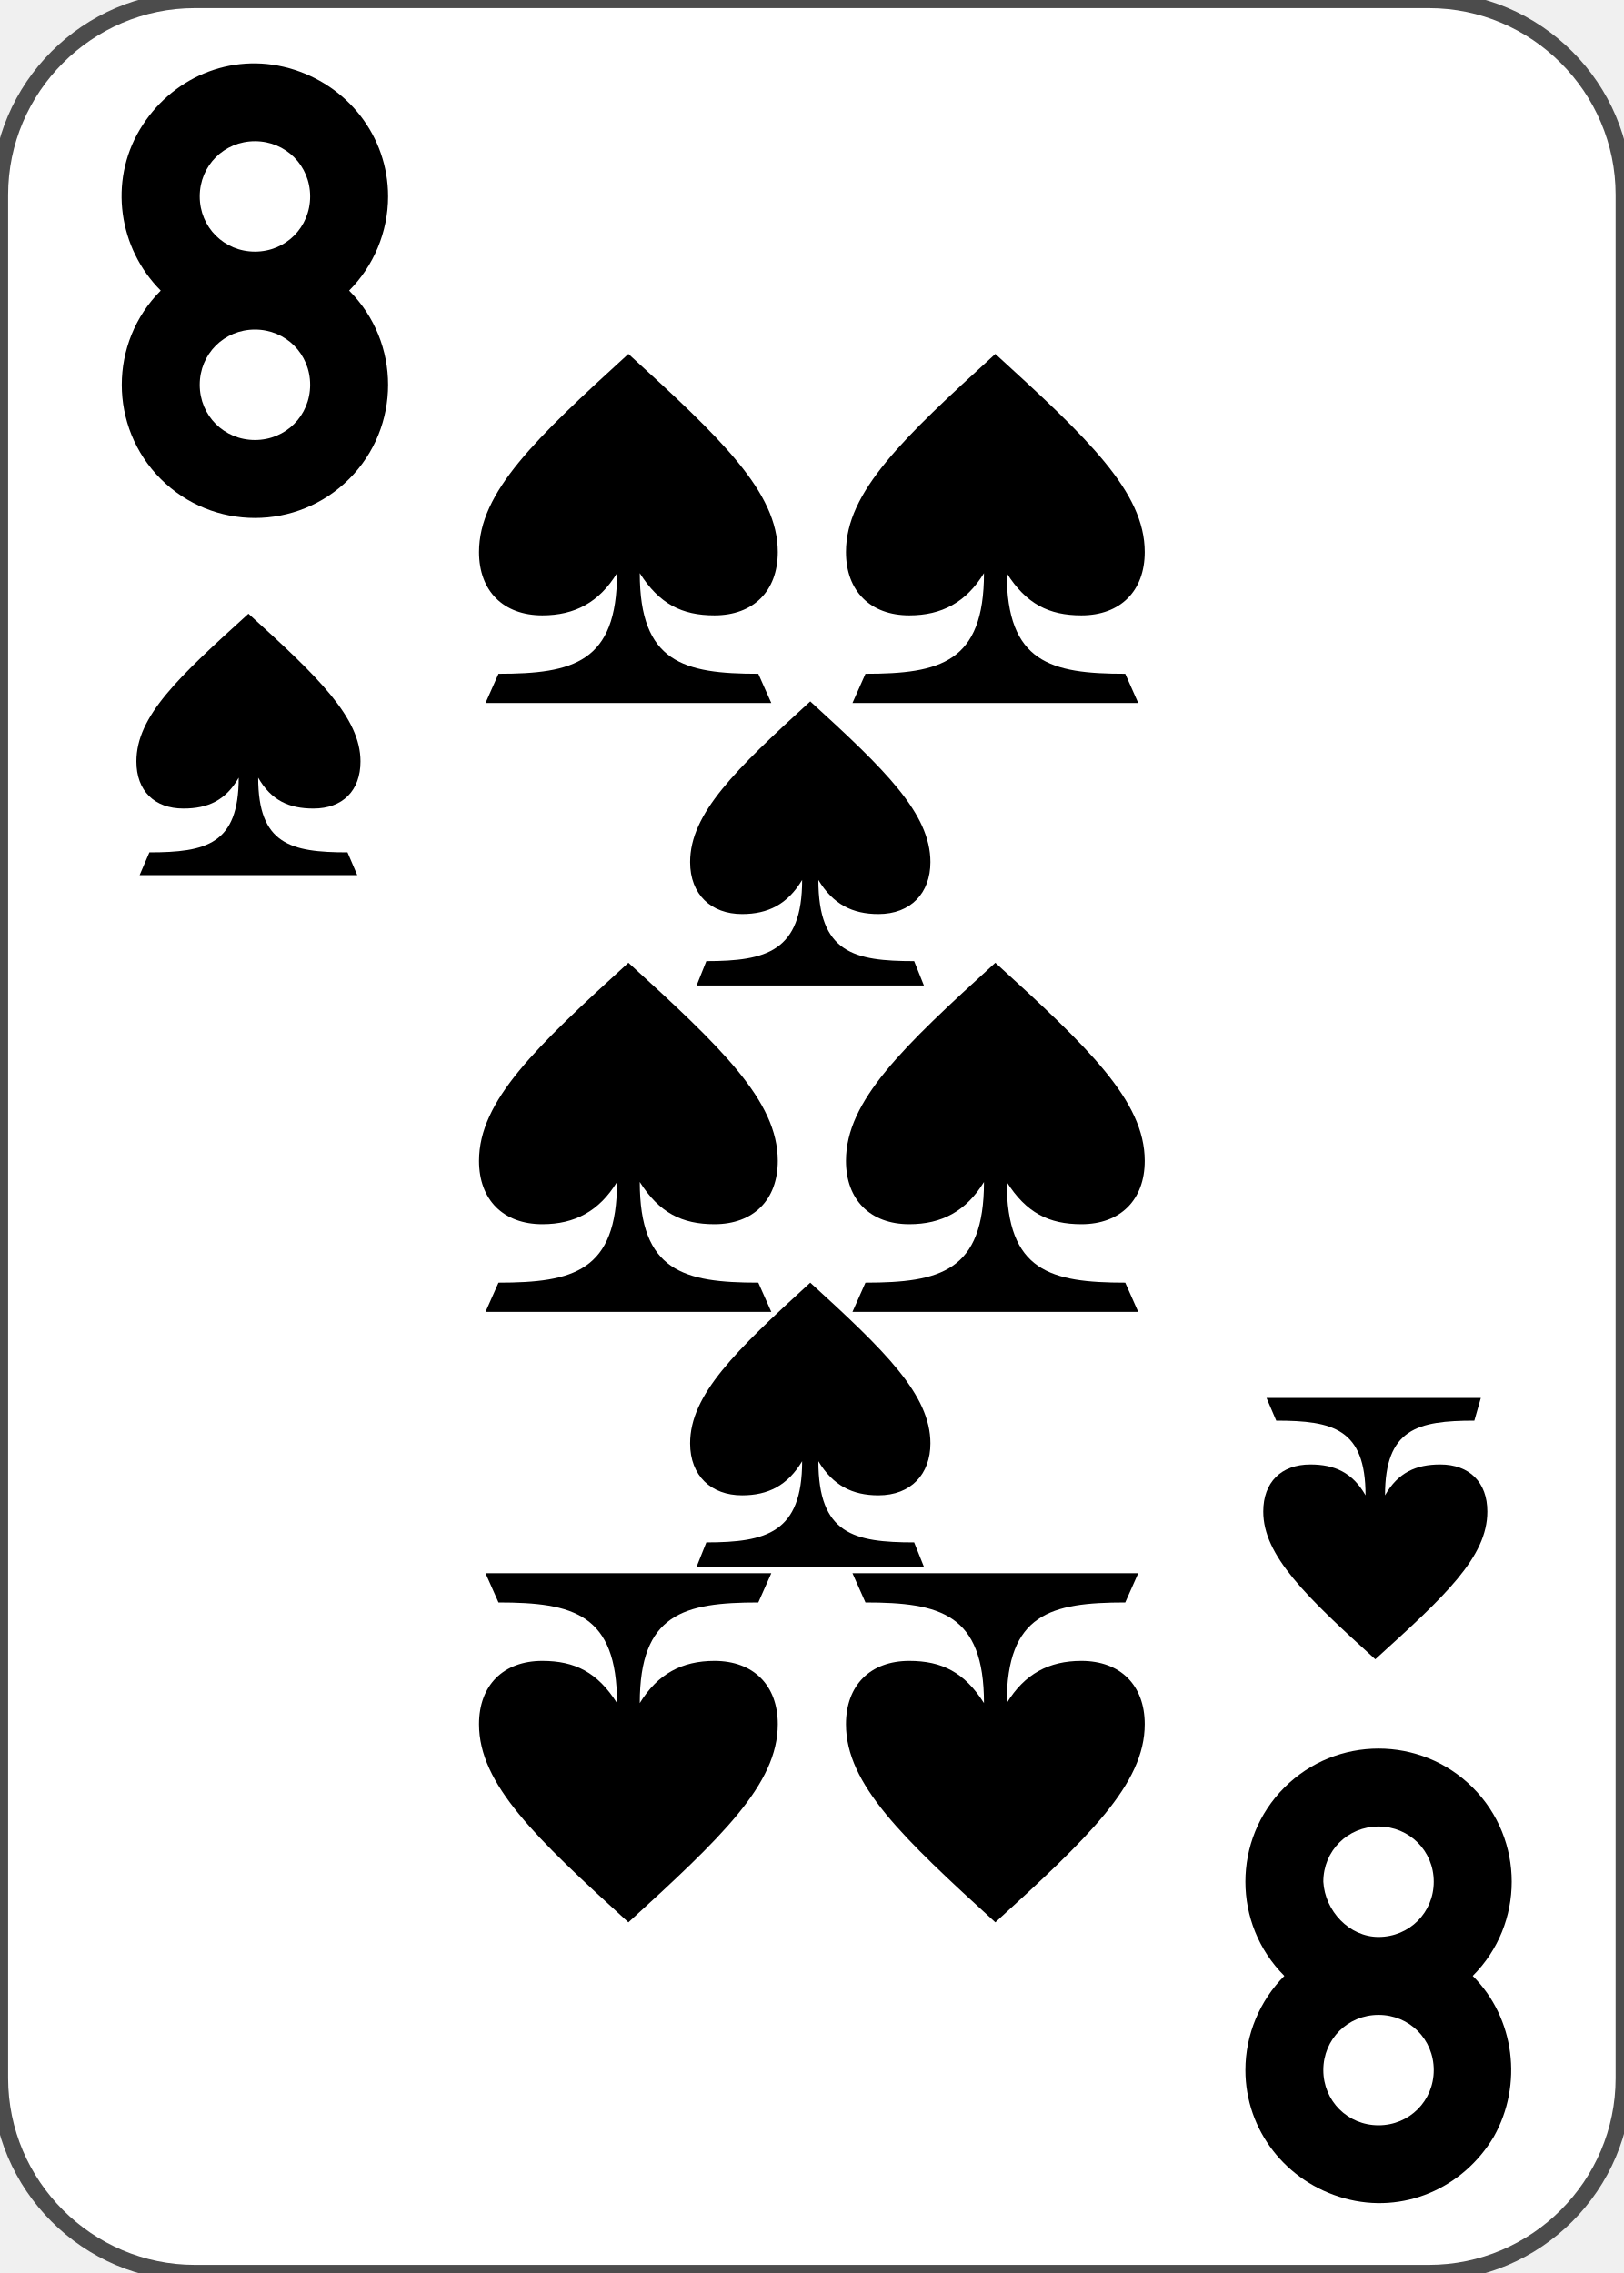
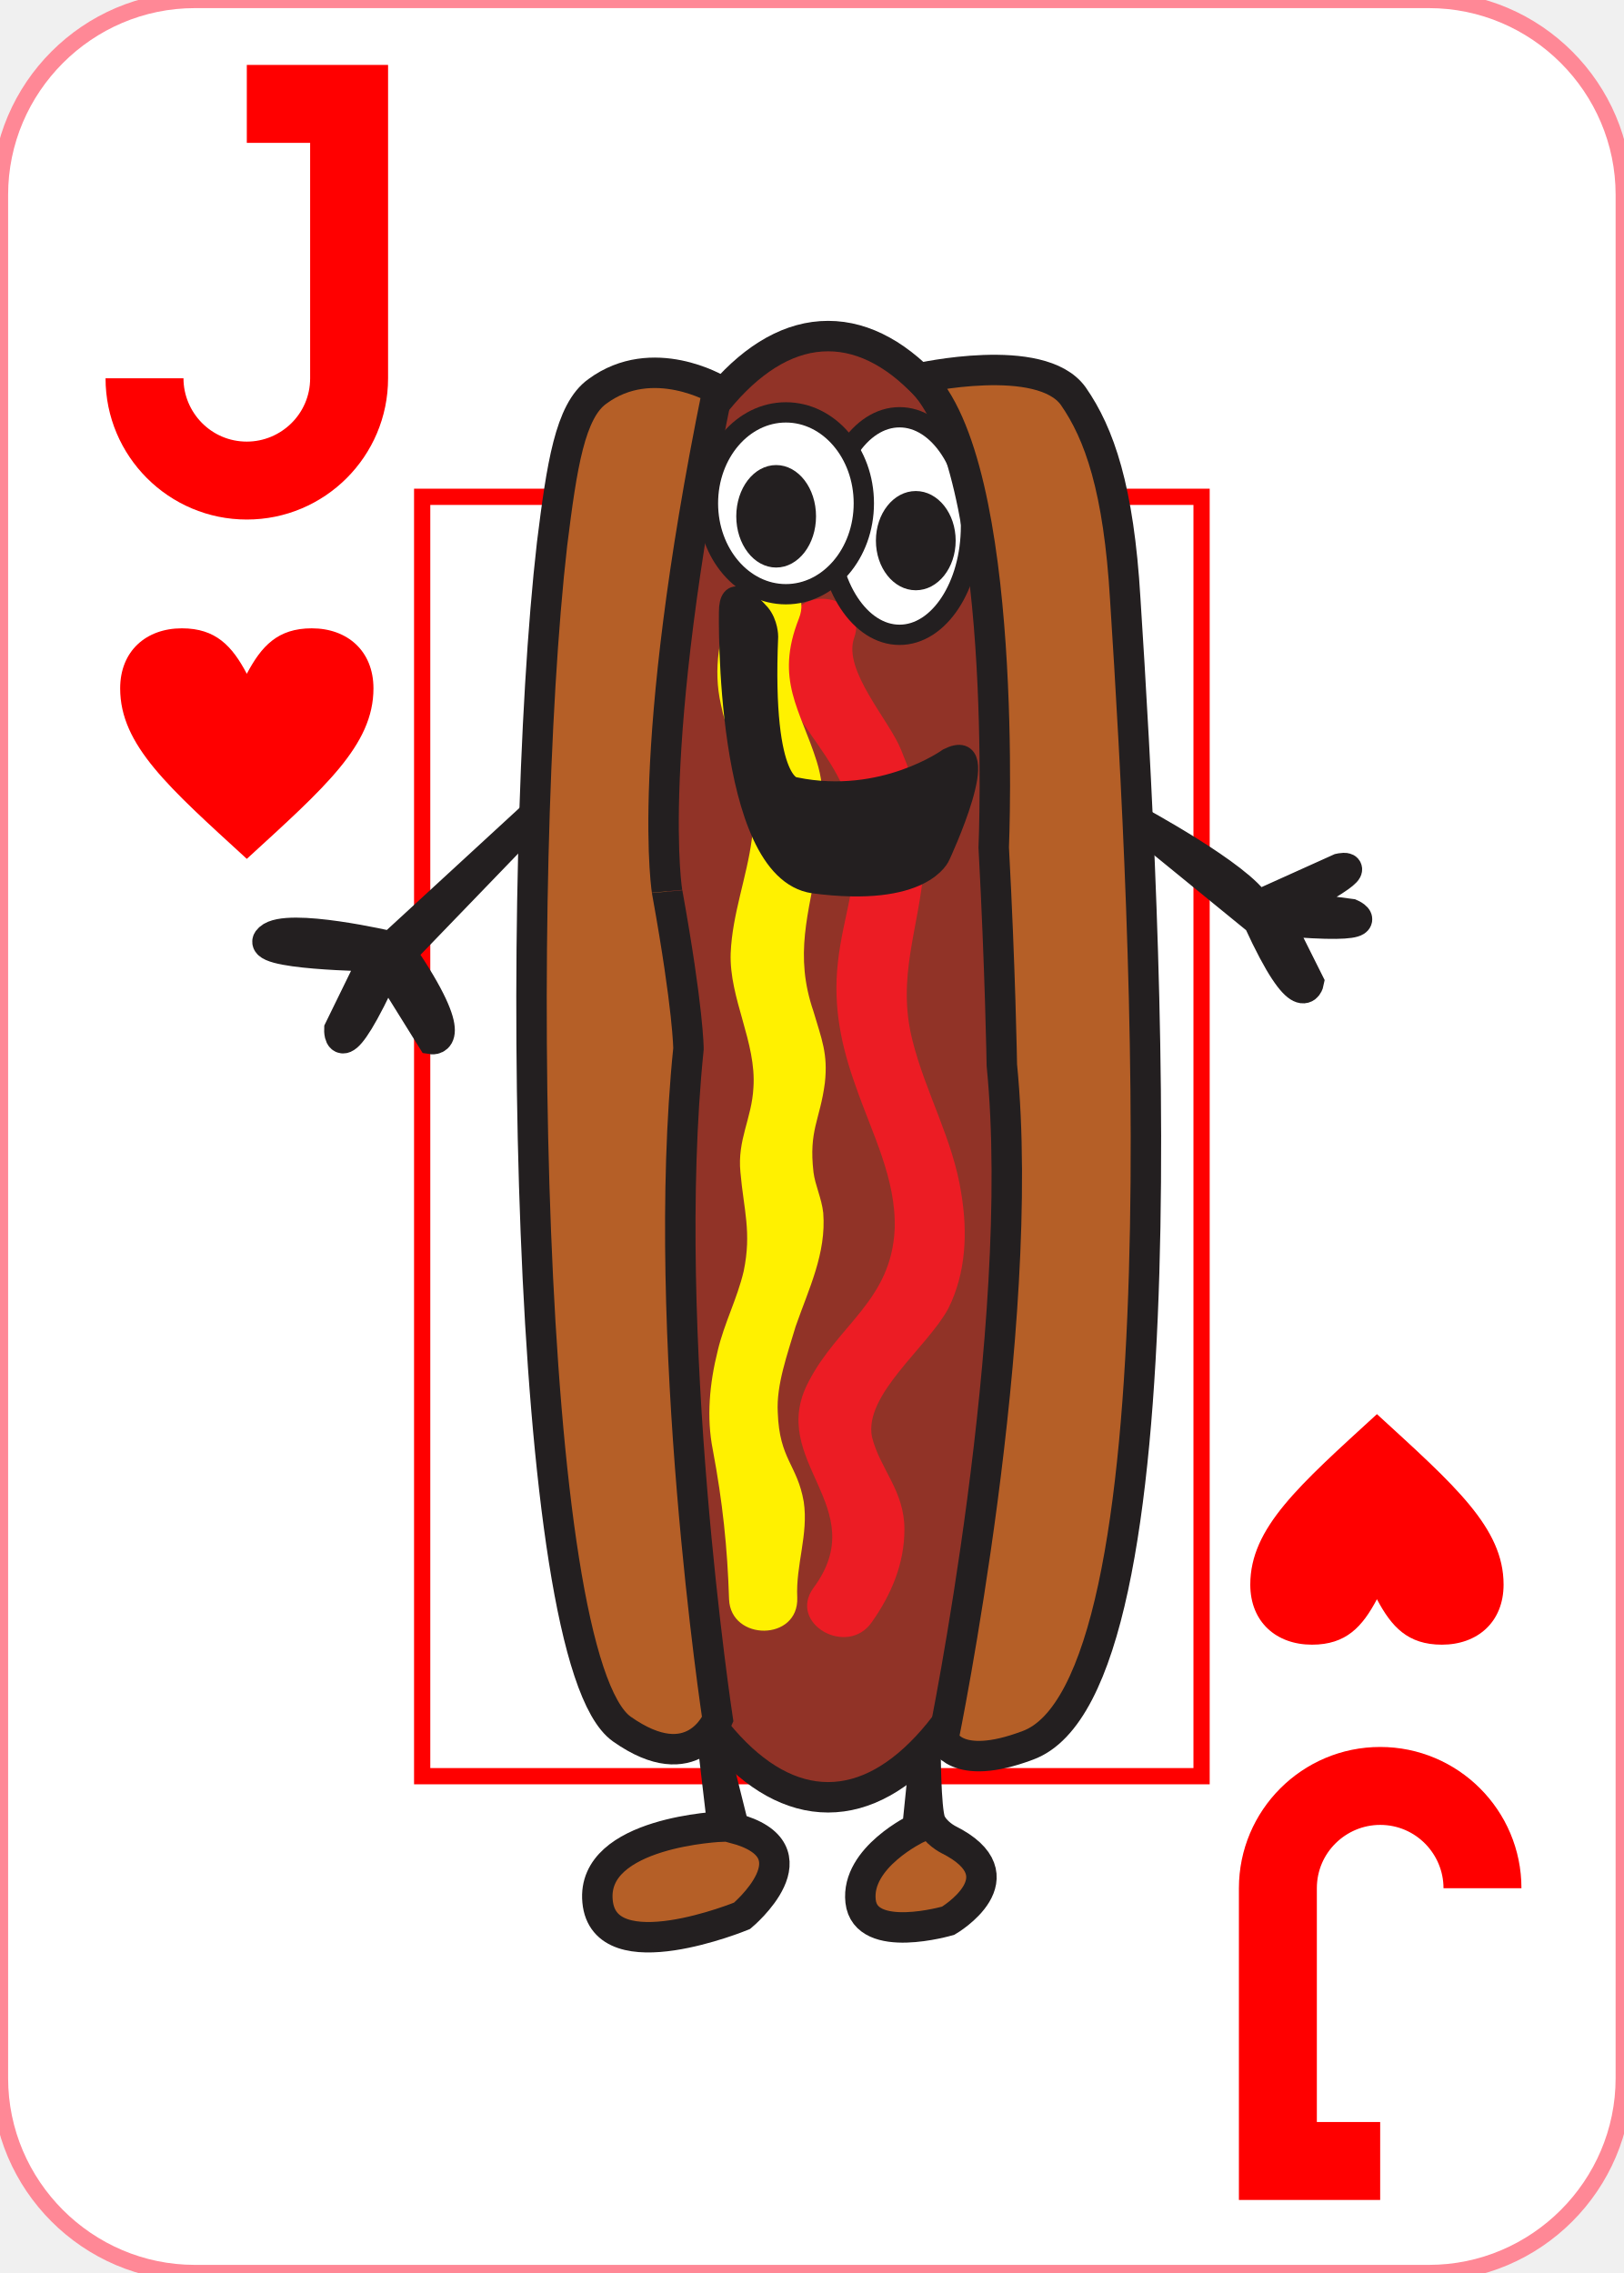
<svg xmlns="http://www.w3.org/2000/svg" version="1.1" id="Layer_1" x="0px" y="0px" viewBox="0 0 100 140" style="enable-background:new 0 0 100 140;" xml:space="preserve">
  <style type="text/css">
- 	.st0{fill:#FFFFFF;stroke:#4C4C4C;stroke-miterlimit:10;}
+ 	.st0{fill:#FFFFFF;stroke:#FF8896;stroke-miterlimit:10;}
+ 	.st1{fill:#FF0000;}
+ 	.st2{fill:none;stroke:#FF0000;stroke-miterlimit:10;}
+ 	.st3{fill:#913327;stroke:#231F20;stroke-width:1.875;stroke-miterlimit:10;}
+ 	.st4{fill:#B55F27;stroke:#231F20;stroke-width:1.875;stroke-miterlimit:10;}
+ 	.st5{fill:#EC1C24;}
+ 	.st6{fill:#FFF100;}
+ 	.st7{fill:#231F20;stroke:#231F20;stroke-width:1.25;stroke-miterlimit:10;}
+ 	.st8{fill:#FFFFFF;stroke:#231F20;stroke-width:1.25;stroke-miterlimit:10;}
+ 	.st9{fill:#231F20;stroke:#231F20;stroke-width:0.312;stroke-miterlimit:10;}
</style>
  <path class="st0" d="M88,140H12c-6.6,0-12-5.4-12-12V12C0,5.4,5.4,0,12,0h76c6.6,0,12,5.4,12,12v116C100,134.6,94.6,140,88,140z" />
  <g>
-     <path d="M21.5,17.9c3.2,3.2,3.2,8.4,0,11.6s-8.4,3.2-11.6,0s-3.2-8.4,0-11.6C7.3,15.3,6.7,11.2,8.6,8s5.6-4.8,9.2-3.8   s6.1,4.2,6.1,7.9C23.9,14.3,23,16.4,21.5,17.9z M15.7,20.3c-1.9,0-3.4,1.5-3.4,3.4s1.5,3.4,3.4,3.4s3.4-1.5,3.4-3.4   C19.1,21.8,17.6,20.3,15.7,20.3z M15.7,15.5c1.9,0,3.4-1.5,3.4-3.4s-1.5-3.4-3.4-3.4s-3.4,1.5-3.4,3.4C12.3,14,13.8,15.5,15.7,15.5   z" />
+     <path class="st1" d="M23.9,4v19.3c0,4.8-3.9,8.7-8.7,8.7s-8.7-3.9-8.7-8.7h4.8c0,2.1,1.7,3.9,3.9,3.9c2.1,0,3.9-1.7,3.9-3.9V8.8   h-3.9V4H23.9z" />
  </g>
  <g>
-     <path d="M79.1,121.7c-3.2-3.2-3.2-8.4,0-11.6s8.4-3.2,11.6,0s3.2,8.4,0,11.6c2.6,2.6,3.1,6.7,1.3,9.9c-1.9,3.2-5.6,4.8-9.2,3.8   s-6.1-4.2-6.1-7.9C76.7,125.3,77.6,123.2,79.1,121.7z M84.9,119.3c1.9,0,3.4-1.5,3.4-3.4s-1.5-3.4-3.4-3.4s-3.4,1.5-3.4,3.4   C81.6,117.7,83.1,119.3,84.9,119.3z M84.9,124.1c-1.9,0-3.4,1.5-3.4,3.4c0,1.9,1.5,3.4,3.4,3.4s3.4-1.5,3.4-3.4   C88.3,125.6,86.8,124.1,84.9,124.1z" />
+     <path class="st1" d="M76.3,135.6v-19.3c0-4.8,3.9-8.7,8.7-8.7c4.8,0,8.7,3.9,8.7,8.7h-4.8c0-2.1-1.7-3.9-3.9-3.9   c-2.1,0-3.9,1.7-3.9,3.9v14.4H85v4.8h-8.7V135.6z" />
+   </g>
+   <rect x="26" y="30.6" class="st2" width="48" height="78.8" />
+   <g>
+     <path class="st1" d="M77,97.6c0-3.5,3-6.1,7.8-10.5c4.8,4.4,7.8,7,7.8,10.5c0,2.3-1.6,3.7-3.8,3.7c-2.1,0-3.1-1.1-4-2.8   c-0.9,1.7-1.9,2.8-4,2.8C78.6,101.3,77,99.9,77,97.6z" />
  </g>
  <g>
-     <path d="M9.2,52.5c3.5,0,5.5-0.5,5.5-4.6c-0.8,1.4-1.9,1.9-3.4,1.9c-1.8,0-2.9-1.1-2.9-2.9c0-2.8,2.6-5.2,6.9-9.1   c4.3,3.9,6.9,6.4,6.9,9.1c0,1.8-1.1,2.9-2.9,2.9c-1.5,0-2.6-0.5-3.4-1.9c0,4.1,2,4.6,5.5,4.6l0.6,1.4H8.6L9.2,52.5z" />
+     <path class="st1" d="M23,42.4c0,3.5-3,6.1-7.8,10.5c-4.8-4.4-7.8-7-7.8-10.5c0-2.3,1.6-3.7,3.8-3.7c2.1,0,3.1,1.1,4,2.8   c0.9-1.7,1.9-2.8,4-2.8C21.4,38.7,23,40.1,23,42.4z" />
  </g>
  <g>
-     <path d="M90.8,87.5c-3.5,0-5.5,0.5-5.5,4.6c0.8-1.4,1.9-1.9,3.4-1.9c1.8,0,2.9,1.1,2.9,2.9c0,2.8-2.6,5.2-6.9,9.1   c-4.3-3.9-6.9-6.4-6.9-9.1c0-1.8,1.1-2.9,2.9-2.9c1.5,0,2.6,0.5,3.4,1.9c0-4.1-2-4.6-5.5-4.6L78,86.1h13.2L90.8,87.5z" />
-   </g>
-   <g>
-     <path d="M30.7,41.5c4.6,0,7.3-0.7,7.3-6.2c-1.1,1.8-2.6,2.6-4.6,2.6c-2.4,0-3.9-1.5-3.9-3.9c0-3.7,3.5-7,9.2-12.2   c5.7,5.2,9.2,8.5,9.2,12.2c0,2.4-1.5,3.9-3.9,3.9c-2,0-3.4-0.7-4.6-2.6c0,5.5,2.7,6.2,7.3,6.2l0.8,1.8H29.9L30.7,41.5z" />
-   </g>
-   <g>
-     <path d="M53.3,41.5c4.6,0,7.3-0.7,7.3-6.2c-1.1,1.8-2.6,2.6-4.6,2.6c-2.4,0-3.9-1.5-3.9-3.9c0-3.7,3.5-7,9.2-12.2   C67,27,70.5,30.3,70.5,34c0,2.4-1.5,3.9-3.9,3.9c-2,0-3.4-0.7-4.6-2.6c0,5.5,2.7,6.2,7.3,6.2l0.8,1.8H52.5L53.3,41.5z" />
-   </g>
-   <g>
-     <path d="M30.7,79c4.6,0,7.3-0.7,7.3-6.2c-1.1,1.8-2.6,2.6-4.6,2.6c-2.4,0-3.9-1.5-3.9-3.9c0-3.7,3.5-7,9.2-12.2   c5.7,5.2,9.2,8.5,9.2,12.2c0,2.4-1.5,3.9-3.9,3.9c-2,0-3.4-0.7-4.6-2.6c0,5.5,2.7,6.2,7.3,6.2l0.8,1.8H29.9L30.7,79z" />
-   </g>
-   <g>
-     <path d="M53.3,79c4.6,0,7.3-0.7,7.3-6.2c-1.1,1.8-2.6,2.6-4.6,2.6c-2.4,0-3.9-1.5-3.9-3.9c0-3.7,3.5-7,9.2-12.2   c5.7,5.2,9.2,8.5,9.2,12.2c0,2.4-1.5,3.9-3.9,3.9c-2,0-3.4-0.7-4.6-2.6c0,5.5,2.7,6.2,7.3,6.2l0.8,1.8H52.5L53.3,79z" />
-   </g>
-   <g>
-     <path d="M43.5,59.2c3.7,0,5.9-0.6,5.9-5c-0.9,1.5-2.1,2.1-3.7,2.1c-1.9,0-3.2-1.2-3.2-3.2c0-3,2.8-5.7,7.4-9.9   c4.6,4.2,7.4,6.9,7.4,9.9c0,1.9-1.2,3.2-3.2,3.2c-1.6,0-2.8-0.6-3.7-2.1c0,4.5,2.2,5,5.9,5l0.6,1.5h-14L43.5,59.2z" />
-   </g>
-   <g>
-     <path d="M43.5,95c3.7,0,5.9-0.6,5.9-5c-0.9,1.5-2.1,2.1-3.7,2.1c-1.9,0-3.2-1.2-3.2-3.2c0-3,2.8-5.7,7.4-9.9   c4.6,4.2,7.4,6.9,7.4,9.9c0,1.9-1.2,3.2-3.2,3.2c-1.6,0-2.8-0.6-3.7-2.1c0,4.5,2.2,5,5.9,5l0.6,1.5h-14L43.5,95z" />
-   </g>
-   <g>
-     <path d="M69.3,98.7c-4.6,0-7.3,0.7-7.3,6.2c1.1-1.8,2.6-2.6,4.6-2.6c2.4,0,3.9,1.5,3.9,3.9c0,3.7-3.5,7-9.2,12.2   c-5.7-5.2-9.2-8.5-9.2-12.2c0-2.4,1.5-3.9,3.9-3.9c2,0,3.4,0.7,4.6,2.6c0-5.5-2.7-6.2-7.3-6.2l-0.8-1.8h17.6L69.3,98.7z" />
-   </g>
-   <g>
-     <path d="M46.7,98.7c-4.6,0-7.3,0.7-7.3,6.2c1.1-1.8,2.6-2.6,4.6-2.6c2.4,0,3.9,1.5,3.9,3.9c0,3.7-3.5,7-9.2,12.2   c-5.7-5.2-9.2-8.5-9.2-12.2c0-2.4,1.5-3.9,3.9-3.9c2,0,3.4,0.7,4.6,2.6c0-5.5-2.7-6.2-7.3-6.2l-0.8-1.8h17.6L46.7,98.7z" />
+     <ellipse class="st3" cx="51" cy="65.7" rx="16.6" ry="45" />
+     <path class="st4" d="M44.2,24c0,0-4-2.4-7.4,0.1c-1.7,1.2-2.2,4.6-2.8,9.4c-2.3,20-1.8,68.7,4.3,73c4.4,3.1,5.9-0.6,5.9-0.6   s-3.6-23.7-1.8-41.3c0,0,0-2.4-1.3-9.6C41.1,55.1,39.6,46.5,44.2,24z" />
+     <g>
+       <g>
+         <path class="st5" d="M48.6,38.3c-2,5.6,3.1,7.1,4,12.4c0.5,2.9-0.7,5.7-1,8.6c-0.3,2.7,0.2,5.1,1.1,7.6c1,2.9,2.5,5.7,2.4,8.8     c-0.2,4.4-3.5,5.9-5.3,9.4c-2.6,4.9,4,7.7,0.3,12.7c-1.6,2.2,2.1,4.3,3.6,2.1c1.2-1.7,2-3.6,2-5.7c0-2.4-1.5-3.7-2-5.7     c-0.5-2.6,3.4-5.5,4.7-7.9c1.1-2.2,1.2-4.7,0.8-7.1c-0.5-3.3-2.2-6.2-3-9.4c-1-3.9,0.4-6.9,0.7-10.7c0.2-2.6-0.4-4.8-1.4-7.2     c-0.7-1.8-3.6-4.9-2.9-6.9C53.5,36.9,49.5,35.8,48.6,38.3L48.6,38.3z" />
+       </g>
+     </g>
+     <g>
+       <g>
+         <path class="st6" d="M49.1,98.4c-0.1-2,0.7-3.9,0.4-5.9c-0.4-2.3-1.5-2.6-1.6-5.5c-0.1-1.7,0.6-3.6,1.1-5.3     c0.8-2.3,1.9-4.5,1.7-7c-0.1-0.9-0.5-1.7-0.6-2.5c-0.3-2.6,0.4-3.2,0.7-5.5c0.2-1.8-0.2-2.7-0.7-4.4c-1.2-3.5-0.3-6,0.3-9.5     c0.3-2,0.5-4-0.1-5.9c-1-3.2-2.6-5-1.1-8.8c1-2.5-3.1-3.6-4.1-1.1c-0.8,2.1-1.2,4.2-0.7,6.4c0.6,3,2.4,5,1.9,8.3     c-0.3,2.3-1.2,4.6-1.3,7c-0.1,2.8,1.6,5.5,1.4,8.3c-0.1,1.9-1,3.2-0.8,5.2c0.2,2.3,0.7,3.7,0.2,6.1c-0.4,1.7-1.2,3.2-1.6,4.9     c-0.5,2-0.7,4.1-0.3,6.1c0.6,3.2,0.9,6,1,9.2C45,101.1,49.2,101.1,49.1,98.4L49.1,98.4z" />
+       </g>
+     </g>
+     <path class="st7" d="M44.9,37.7c0,0-0.3,15.9,5.2,16.7c6.8,0.9,7.8-1.7,7.8-1.7s3.5-7.5,0.5-6c0,0-4,2.9-9.4,1.8   c0,0-2.1,0.2-1.7-9.3c0,0,0-0.8-0.5-1.4C46,36.9,44.9,36,44.9,37.7z" />
+     <ellipse class="st8" cx="55.4" cy="32.4" rx="4.4" ry="6.7" />
+     <ellipse class="st8" cx="48.4" cy="31" rx="4.8" ry="5.6" />
+     <ellipse class="st9" cx="47.8" cy="31.8" rx="2.3" ry="3" />
+     <ellipse class="st9" cx="56.4" cy="33.3" rx="2.3" ry="2.9" />
+     <path class="st4" d="M43.9,107.4l0.6,5.1c0,0-8.1,0.3-7.7,4.6c0.4,4.4,8.9,0.9,8.9,0.9s4.8-4-0.5-5.4L43.9,107.4z" />
+     <path class="st4" d="M57,107.7l-0.5,4.9c0,0-3.8,1.8-3.5,4.5s5.4,1.2,5.4,1.2s4.6-2.7,0-5c0,0-0.8-0.4-1.1-1.1   C57,111.4,57,107.7,57,107.7z" />
+     <path class="st4" d="M32.9,50.2l-8.8,8.1c0,0-6.4-1.5-7.5-0.5c-1.2,1,6.5,1.1,6.5,1.1l-2.2,4.5c0,0-0.1,2.7,2.9-3.9l2.8,4.5   c0,0,1.9,0.3-1.9-5.3L32.9,50.2z" />
+     <path class="st4" d="M69.9,50.5c0,0,6.5,3.5,7.5,5.3l5.1-2.3c0,0,2.2-0.5-3.1,2.3l3.8,0.5c0,0,2.3,1-4.5,0.4l1.9,3.8   c0,0-0.4,2.1-3.1-3.8L69.9,50.5z" />
+     <path class="st4" d="M56.6,23.3c0,0,7.5-1.7,9.5,1.1c1.6,2.3,2.8,5.7,3.2,12.5c1.3,20.1,3.8,67-6,70.6c-4.5,1.7-5.2-0.4-5.2-0.4   s5.2-25.3,3.6-41.5c0,0-0.1-6-0.5-13.4C61.2,52.2,62.2,28.6,56.6,23.3z" />
  </g>
</svg>
